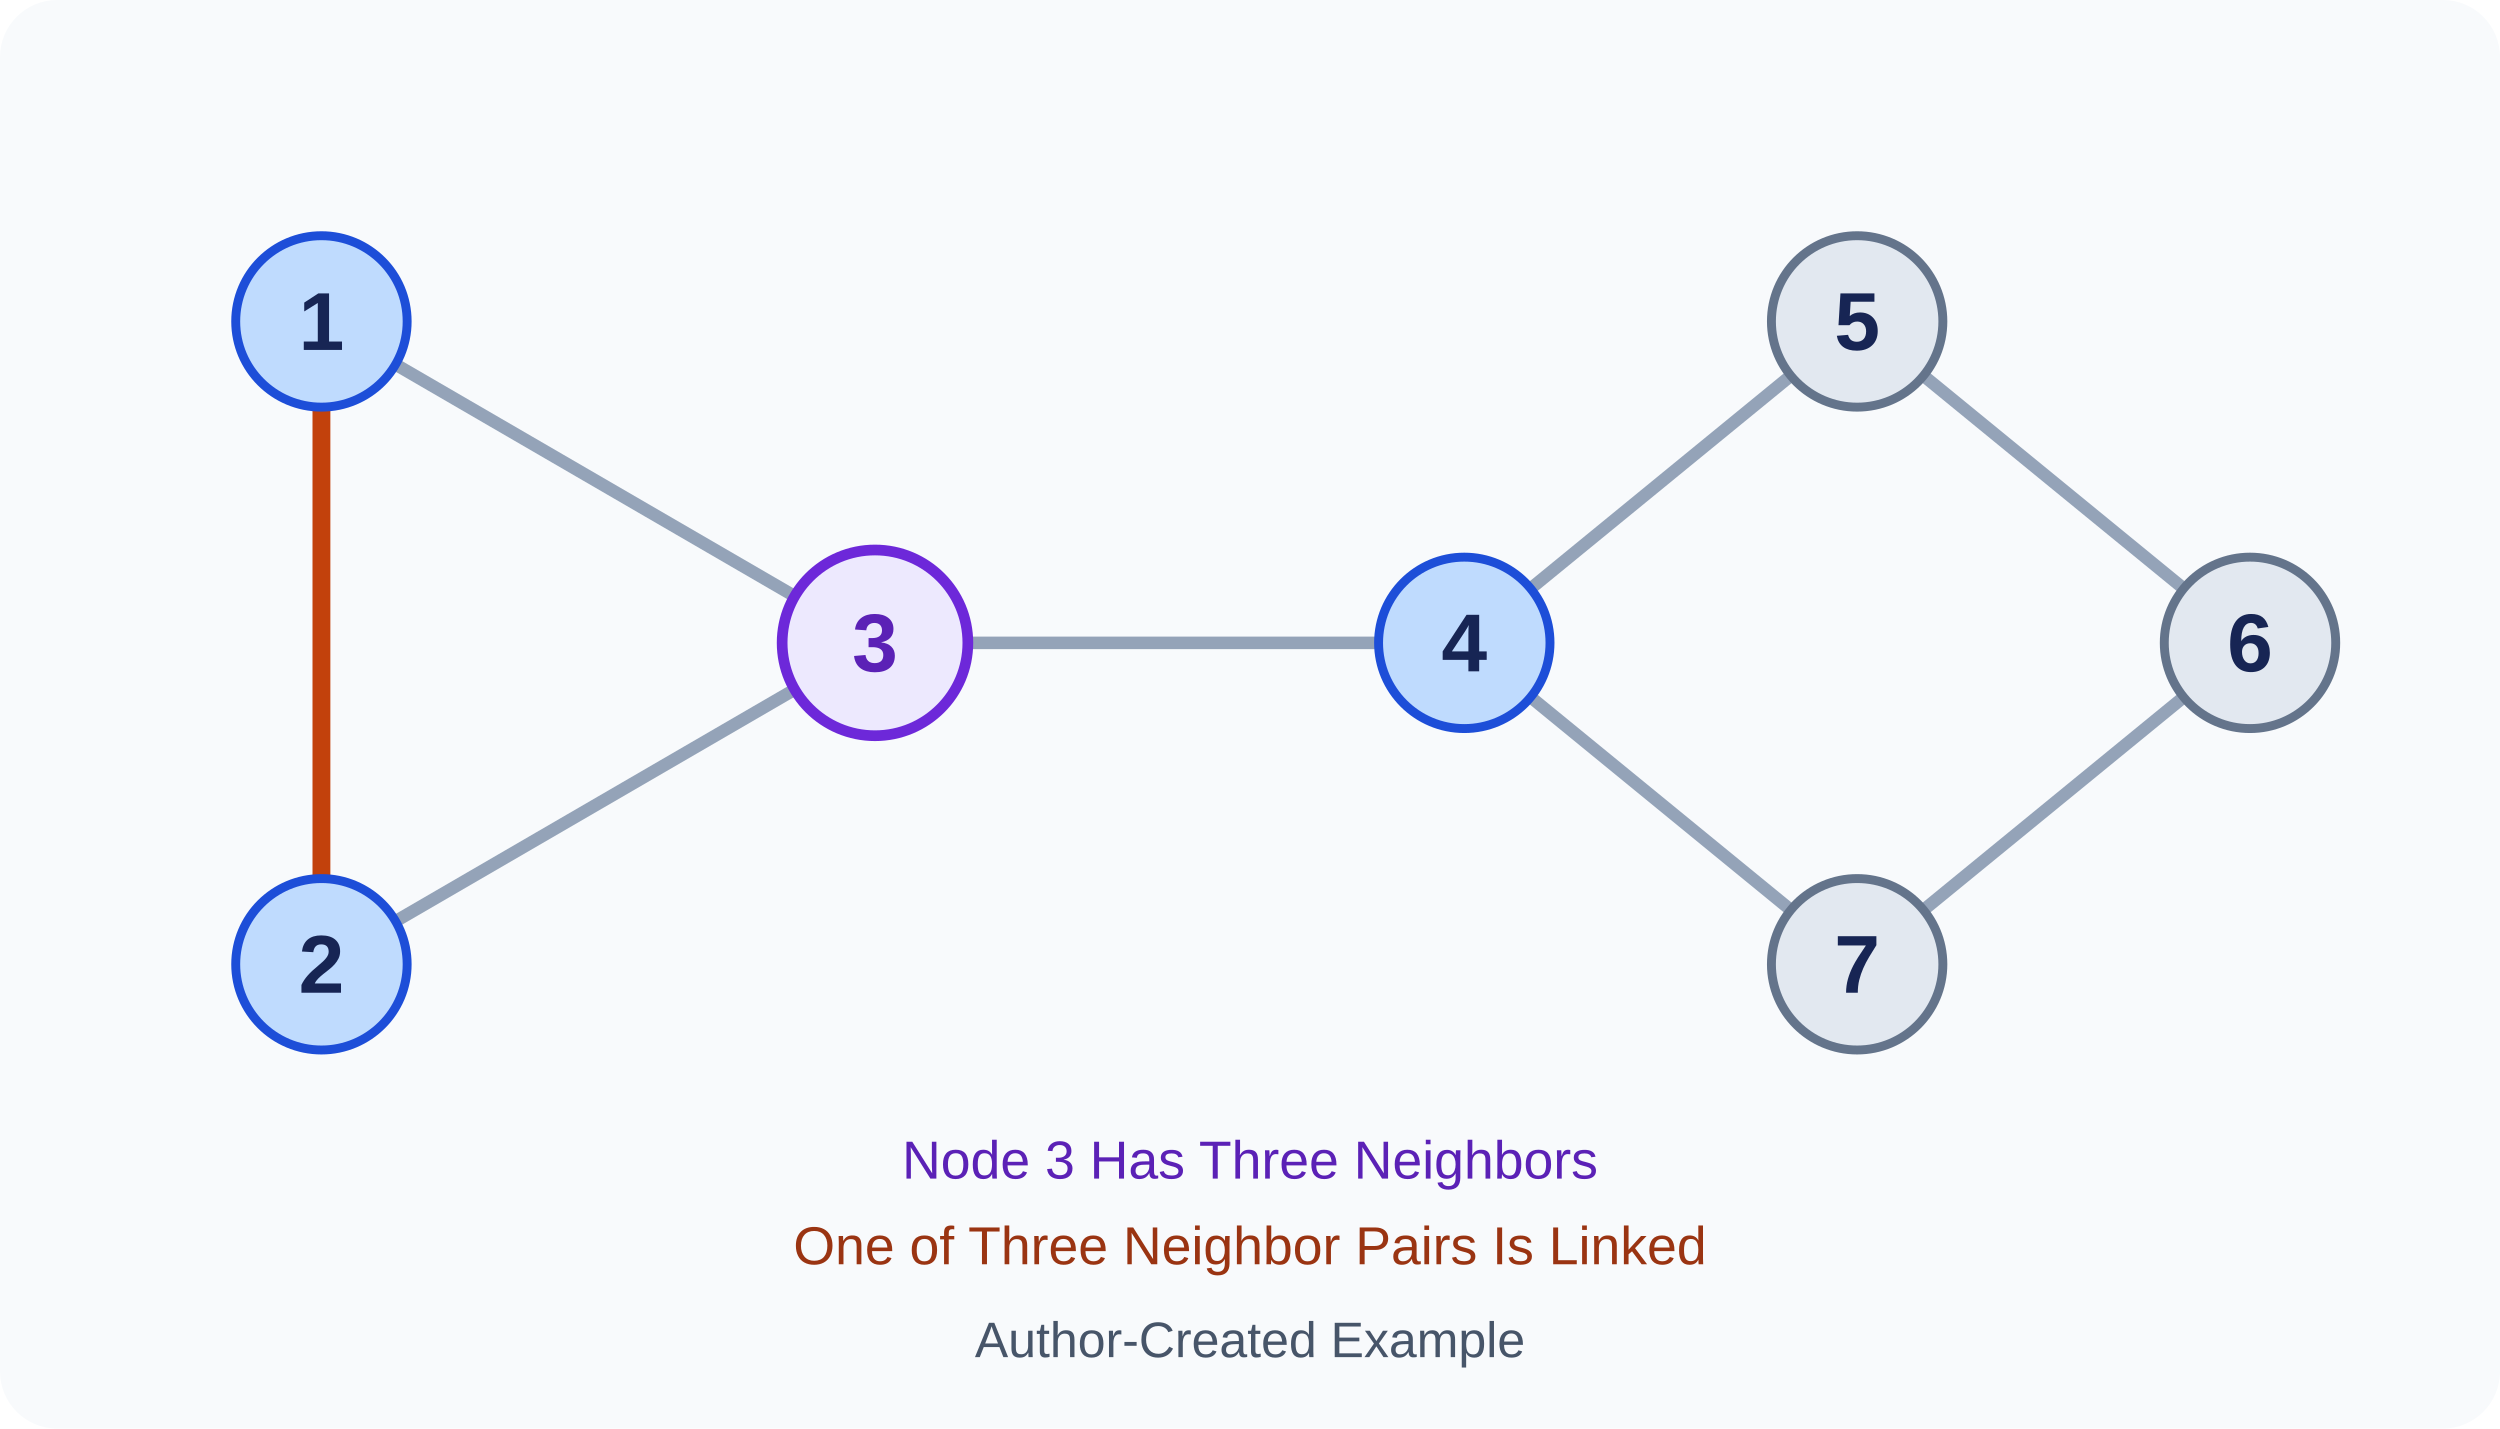
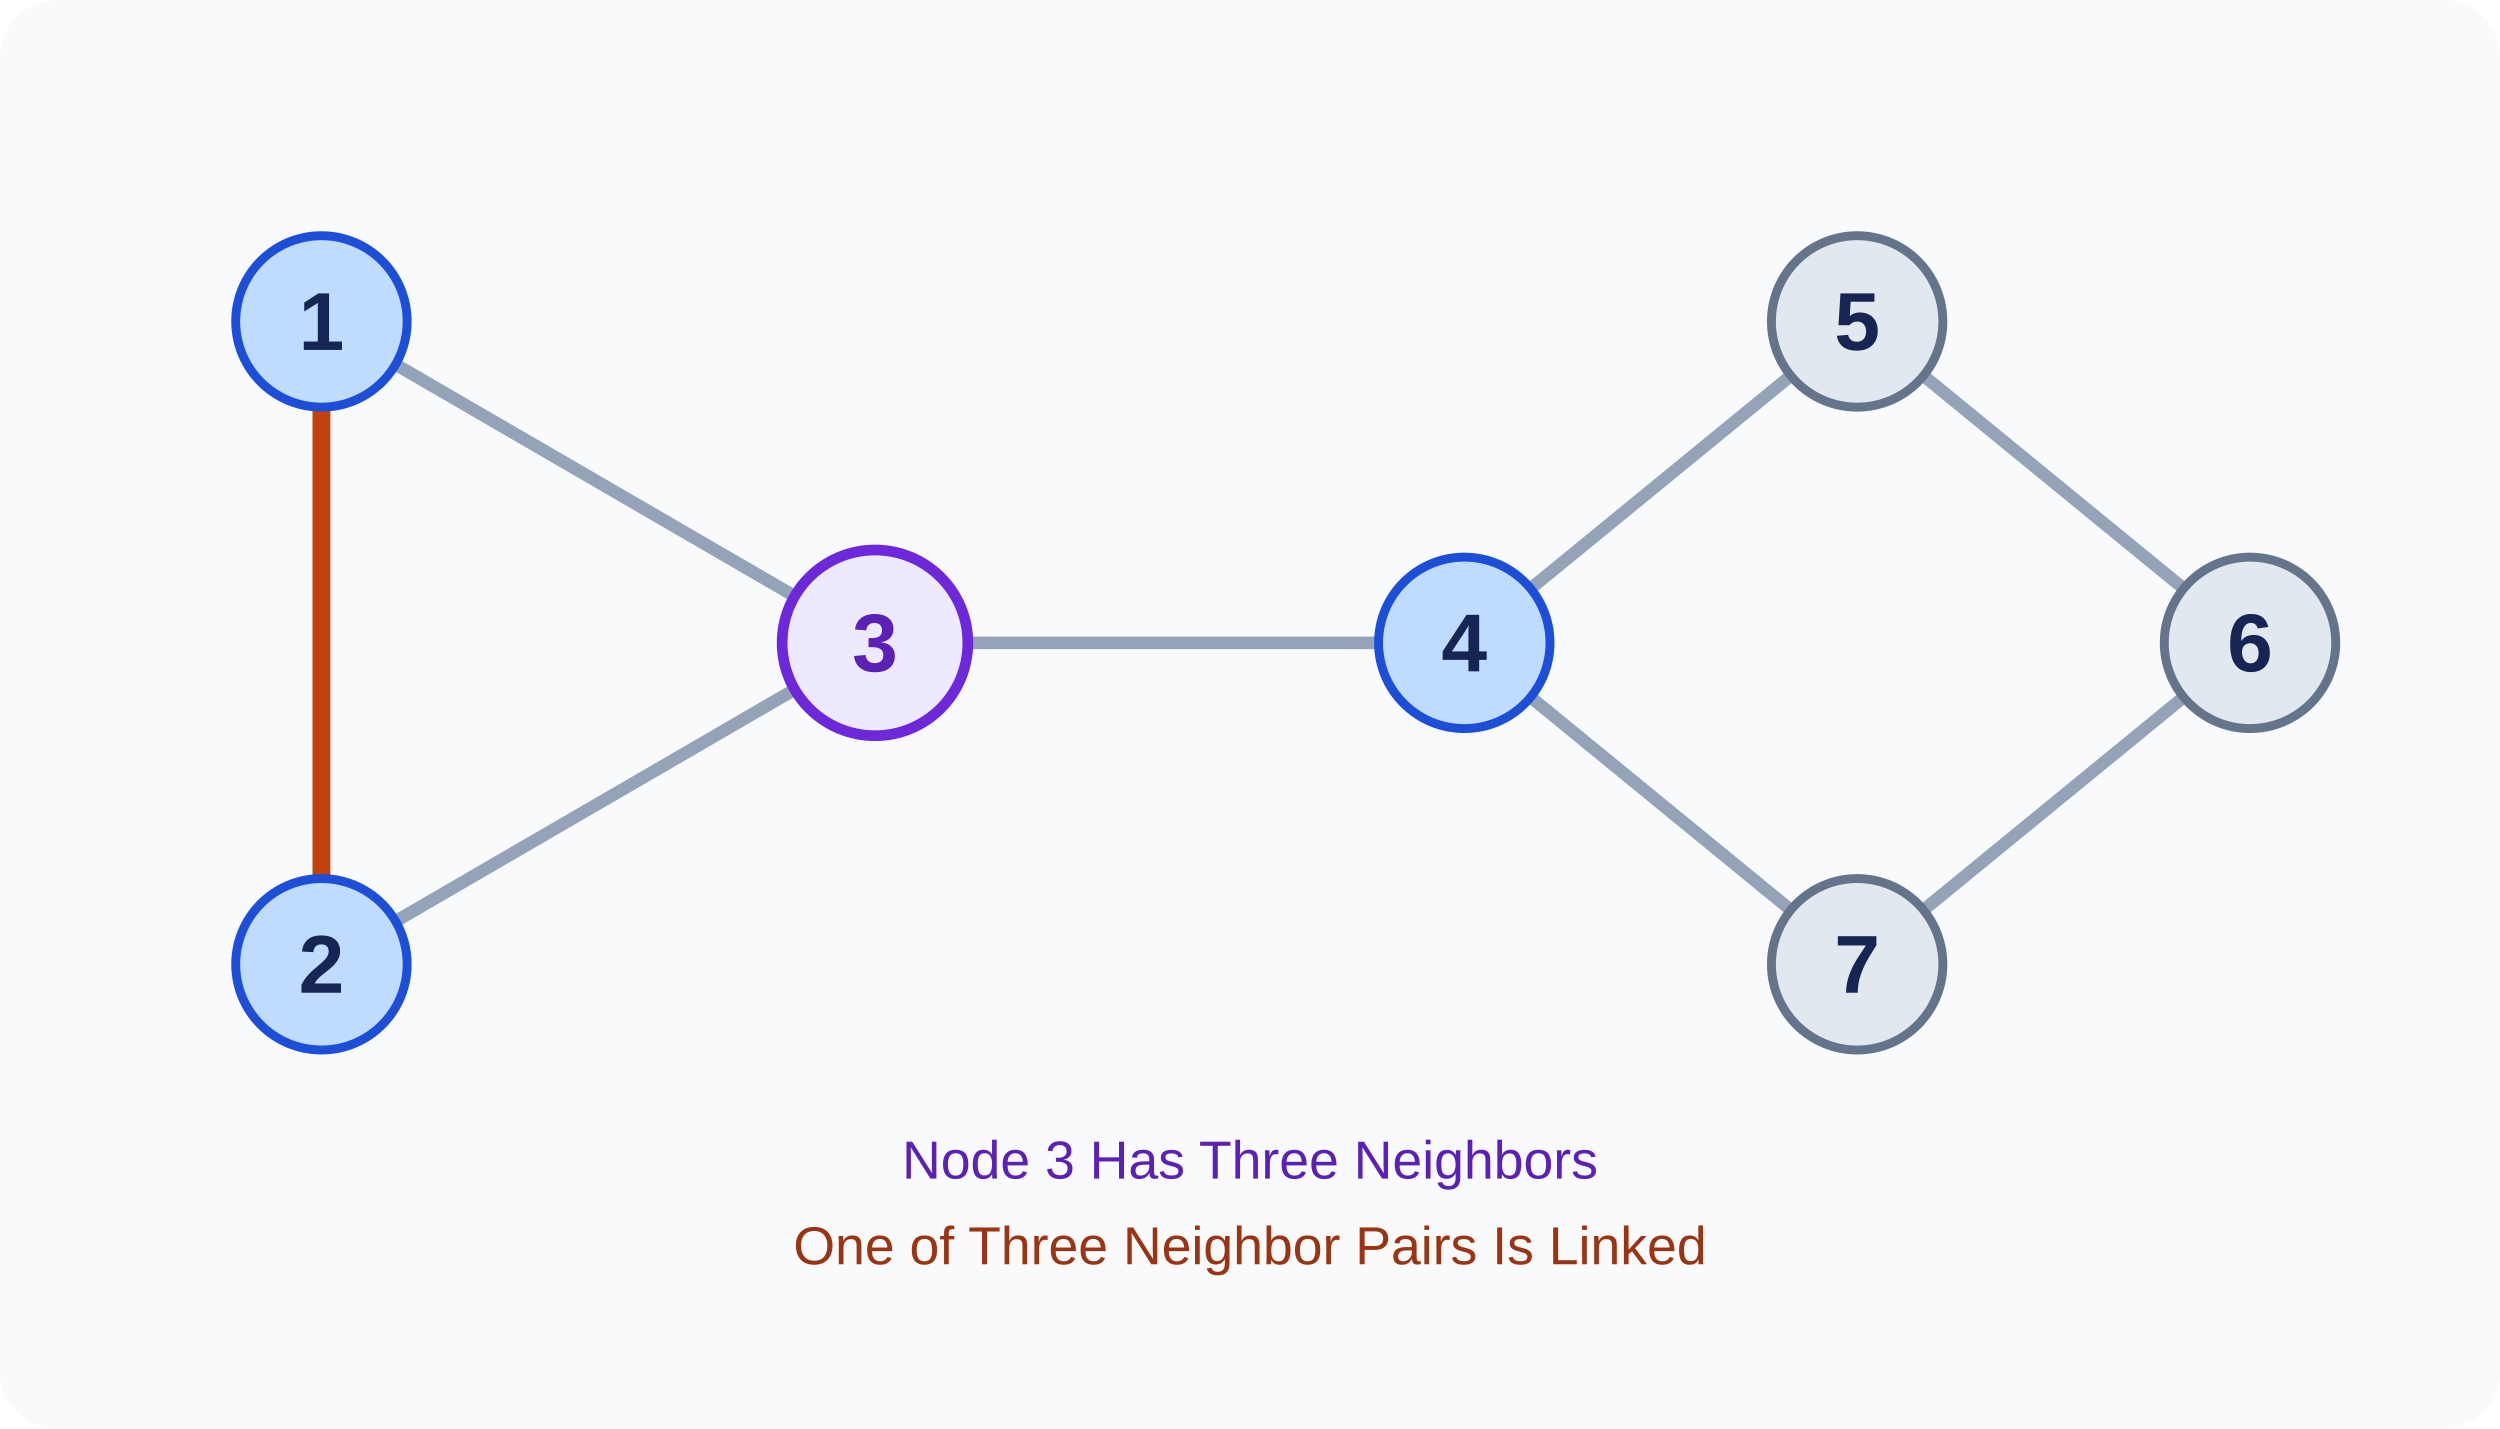
<svg xmlns="http://www.w3.org/2000/svg" viewBox="0 0 700 400" width="700" height="400" role="img" aria-labelledby="title desc">
  <rect width="700" height="400" rx="16" fill="#f8fafc" />
  <g fill="none" stroke="#94a3b8" stroke-width="3.5" stroke-linecap="round" stroke-linejoin="round">
    <path d="M90 90L245 180L90 270" />
    <path d="M245 180L410 180" />
    <path d="M410 180L520 90L630 180L520 270Z" />
    <path d="M90 90L90 270" stroke="#c2410c" stroke-width="5" />
  </g>
  <g fill="#e2e8f0" stroke="#64748b" stroke-width="2.5">
    <circle cx="520" cy="90" r="24" />
    <circle cx="630" cy="180" r="24" />
    <circle cx="520" cy="270" r="24" />
  </g>
  <g fill="#bfdbfe" stroke="#1d4ed8" stroke-width="2.5">
    <circle cx="90" cy="90" r="24" />
    <circle cx="90" cy="270" r="24" />
    <circle cx="410" cy="180" r="24" />
  </g>
  <circle cx="245" cy="180" r="26" fill="#ede9fe" stroke="#6d28d9" stroke-width="3" />
  <g font-family="Arial, sans-serif" font-size="23" font-weight="600" text-anchor="middle" dominant-baseline="central" fill="#172554">
    <text x="90" y="90">1</text>
    <text x="90" y="270">2</text>
    <text x="245" y="180" fill="#5b21b6">3</text>
    <text x="410" y="180">4</text>
    <text x="520" y="90">5</text>
    <text x="630" y="180">6</text>
    <text x="520" y="270">7</text>
  </g>
  <g font-family="Arial, sans-serif" font-size="15" text-anchor="middle">
    <text x="350" y="330" fill="#5b21b6">Node 3 Has Three Neighbors</text>
    <text x="350" y="354" fill="#9a3412">One of Three Neighbor Pairs Is Linked</text>
-     <text x="350" y="380" font-size="14" fill="#475569">Author-Created Example</text>
  </g>
</svg>
